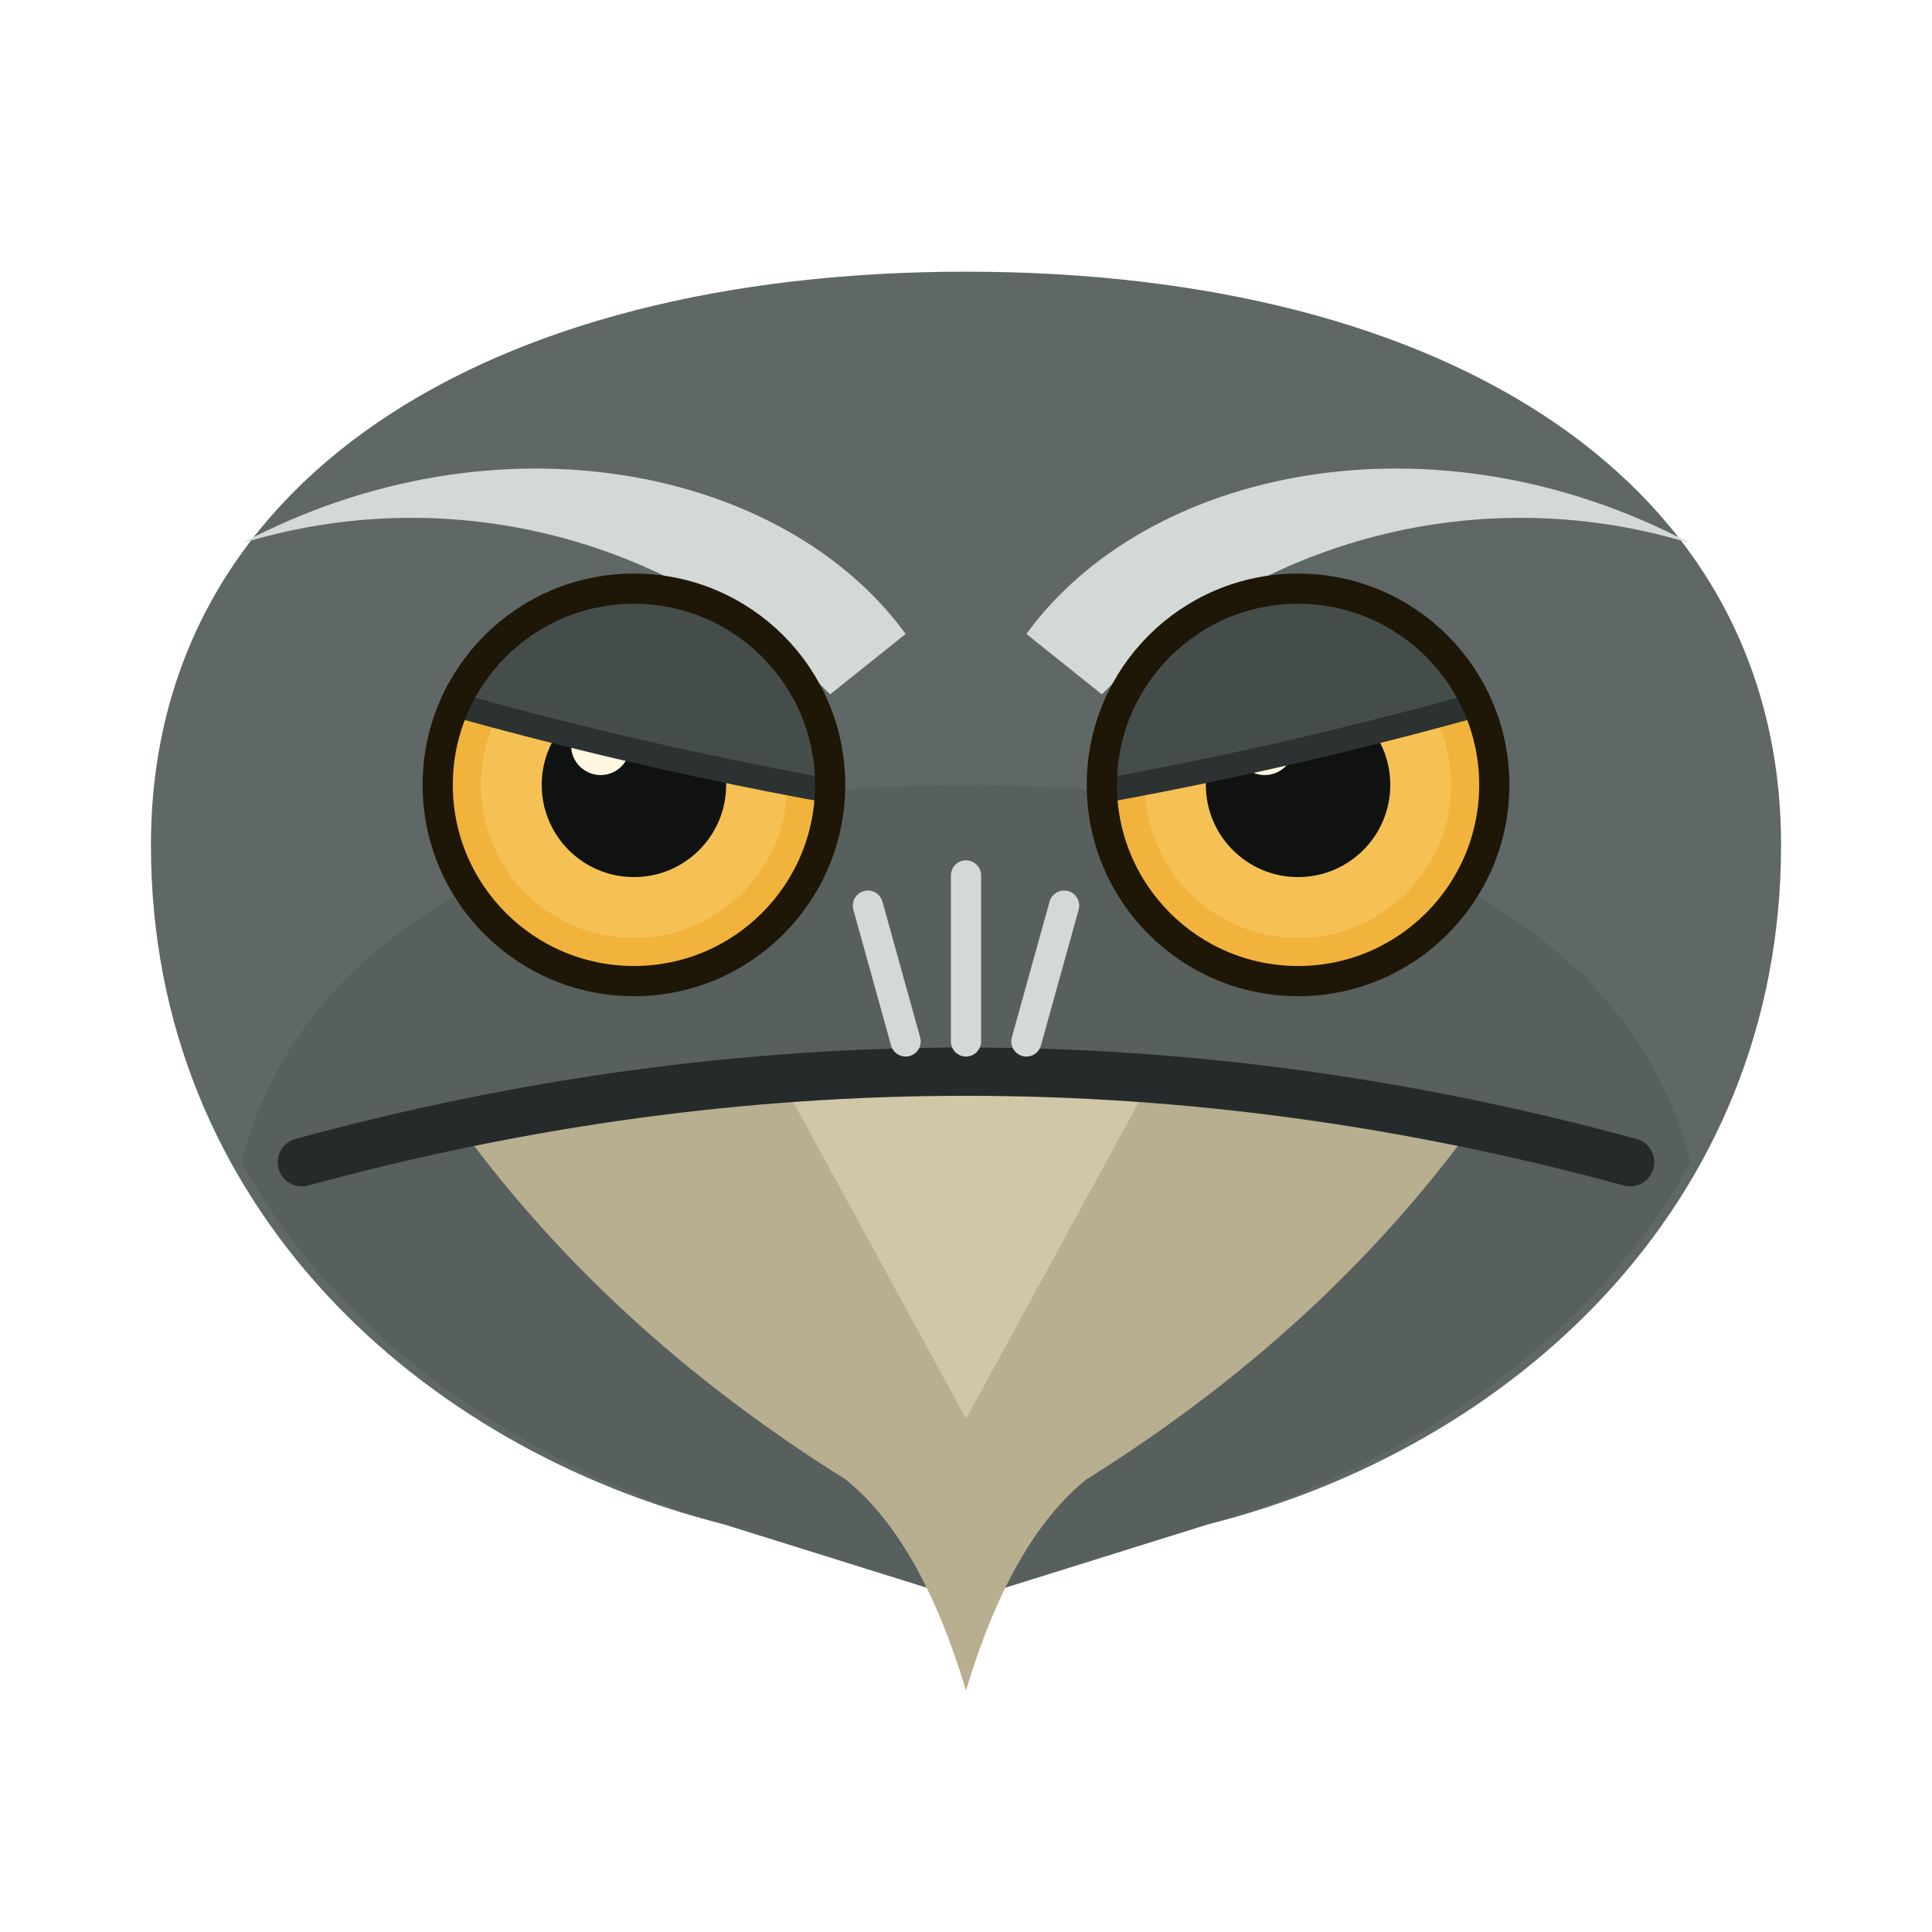
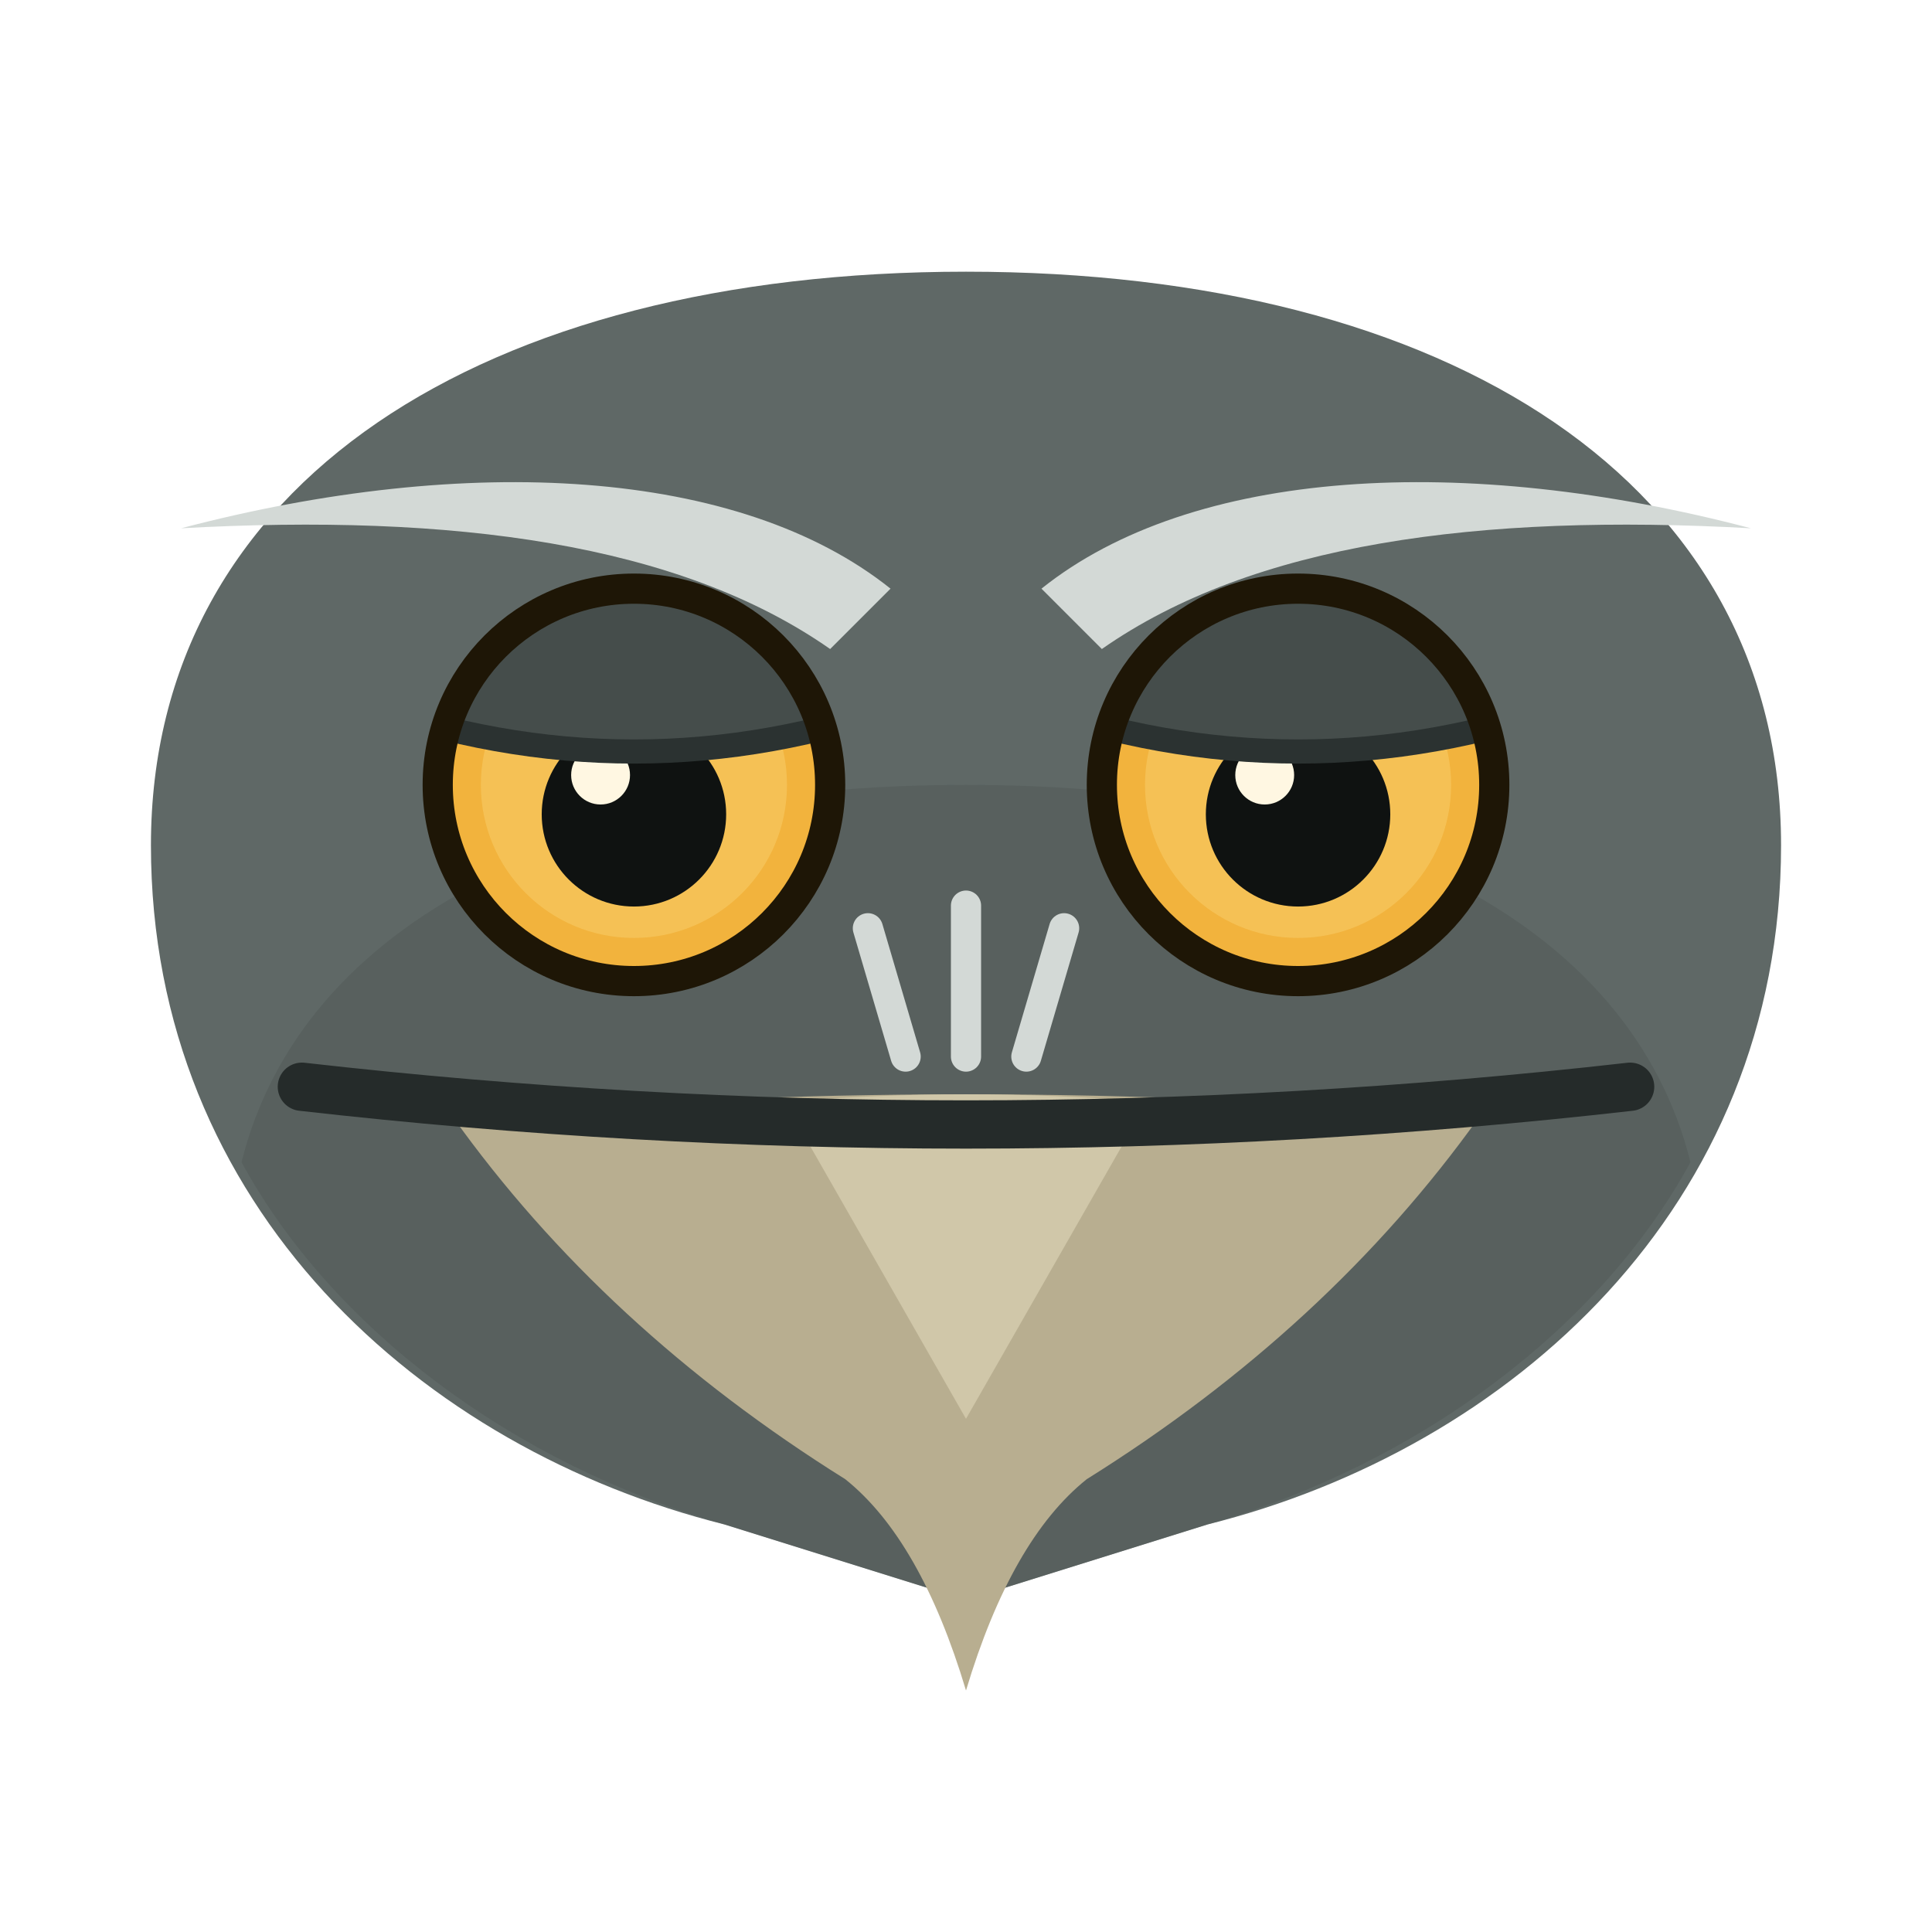
<svg xmlns="http://www.w3.org/2000/svg" viewBox="0 0 128 128" width="128" height="128" role="img" aria-label="frogmouth">
  <g transform="translate(0 0) scale(1)">
    <path fill="#5F6866" d="M10 56C10 32 32 18 64 18C96 18 118 32 118 56C118 80 100 96 80 101L64 106L48 101C28 96 10 80 10 56Z" />
    <path fill="#4F5755" opacity="0.45" d="M16 77C20 61 38 52 64 52C90 52 108 61 112 77C106 88 94 97 80 101L64 106L48 101C34 97 22 88 16 77Z" />
-     <path fill="#D3D9D6" d="M60 42C52 31 33 27 16 36C29 32 44 35 55 46Z" />
-     <path fill="#D3D9D6" d="M68 42C76 31 95 27 112 36C99 32 84 35 73 46Z" />
+     <path fill="#D3D9D6" d="M59 39C49 31 31 30 12 35C30 34 45 36 55 43Z" />
+     <path fill="#D3D9D6" d="M69 39C79 31 97 30 116 35C98 34 83 36 73 43Z" />
    <g transform="translate(42 52)">
      <clipPath id="e1">
        <circle r="12.5" />
      </clipPath>
      <circle r="13" fill="#F2B33D" />
      <circle r="10.14" fill="#F7C860" opacity=".7" />
      <g clip-path="url(#e1)">
-         <circle r="6.11" fill="#0F1211" />
-         <circle cx="-2.21" cy="-2.6" r="1.95" fill="#FFF7E2" />
+         <circle cy="1.95" r="6.11" fill="#0F1211" />
+         <circle cx="-2.21" cy="-0.65" r="1.95" fill="#FFF7E2" />
        <g class="lid">
-           <path fill="#454D4B" d="M-18.2 -39H18.2V1.3Q0 -1.63 -18.2 -7.15Z" />
-           <path fill="none" stroke="#2B3231" stroke-width="1.6" stroke-linecap="round" d="M-18.2 -7.15Q0 -1.63 18.2 1.3" />
+           <path fill="#454D4B" d="M-18.2 -39H18.2V-5.46Q0 1.04 -18.2 -5.46Z" />
+           <path fill="none" stroke="#2B3231" stroke-width="1.6" stroke-linecap="round" d="M-18.2 -5.46Q0 1.04 18.2 -5.46" />
        </g>
      </g>
      <circle r="13" fill="none" stroke="#1E1606" stroke-width="2" />
    </g>
    <g transform="translate(86 52)">
      <clipPath id="e2">
        <circle r="12.5" />
      </clipPath>
      <circle r="13" fill="#F2B33D" />
      <circle r="10.14" fill="#F7C860" opacity=".7" />
      <g clip-path="url(#e2)">
-         <circle r="6.11" fill="#0F1211" />
-         <circle cx="-2.21" cy="-2.6" r="1.95" fill="#FFF7E2" />
+         <circle cy="1.95" r="6.11" fill="#0F1211" />
+         <circle cx="-2.21" cy="-0.65" r="1.95" fill="#FFF7E2" />
        <g class="lid">
-           <path fill="#454D4B" d="M-18.2 -39H18.2V-7.15Q0 -1.63 -18.2 1.3Z" />
-           <path fill="none" stroke="#2B3231" stroke-width="1.6" stroke-linecap="round" d="M-18.2 1.3Q0 -1.63 18.2 -7.15" />
+           <path fill="#454D4B" d="M-18.2 -39H18.2V-5.46Q0 1.04 -18.2 -5.46Z" />
+           <path fill="none" stroke="#2B3231" stroke-width="1.6" stroke-linecap="round" d="M-18.2 -5.46Q0 1.04 18.2 -5.46" />
        </g>
      </g>
      <circle r="13" fill="none" stroke="#1E1606" stroke-width="2" />
    </g>
-     <path fill="#B8AE90" d="M30 74Q64 68 98 74Q88 88 72 98Q67 102 64 112Q61 102 56 98Q40 88 30 74Z" />
-     <path fill="#D0C7A9" d="M52 72Q64 70 76 72L64 94Z" />
-     <path fill="none" stroke="#252B2A" stroke-width="3.2" stroke-linecap="round" d="M20 77Q42 71 64 71Q86 71 108 77" />
-     <path fill="none" stroke="#D3D9D6" stroke-width="2" stroke-linecap="round" d="M64 69V58M60 69L57.5 60M68 69L70.5 60" />
+     <path fill="#B8AE90" d="M30 74Q64 71 98 74Q88 88 72 98Q67 102 64 112Q61 102 56 98Q40 88 30 74Z" />
+     <path fill="#D0C7A9" d="M52 73Q64 72 76 73L64 94Z" />
+     <path fill="none" stroke="#252B2A" stroke-width="3.2" stroke-linecap="round" d="M20 72Q42 74.5 64 74.5Q86 74.5 108 72" />
+     <path fill="none" stroke="#D3D9D6" stroke-width="2" stroke-linecap="round" d="M64 70V60M60 70L57.5 61.5M68 70L70.5 61.5" />
  </g>
</svg>
